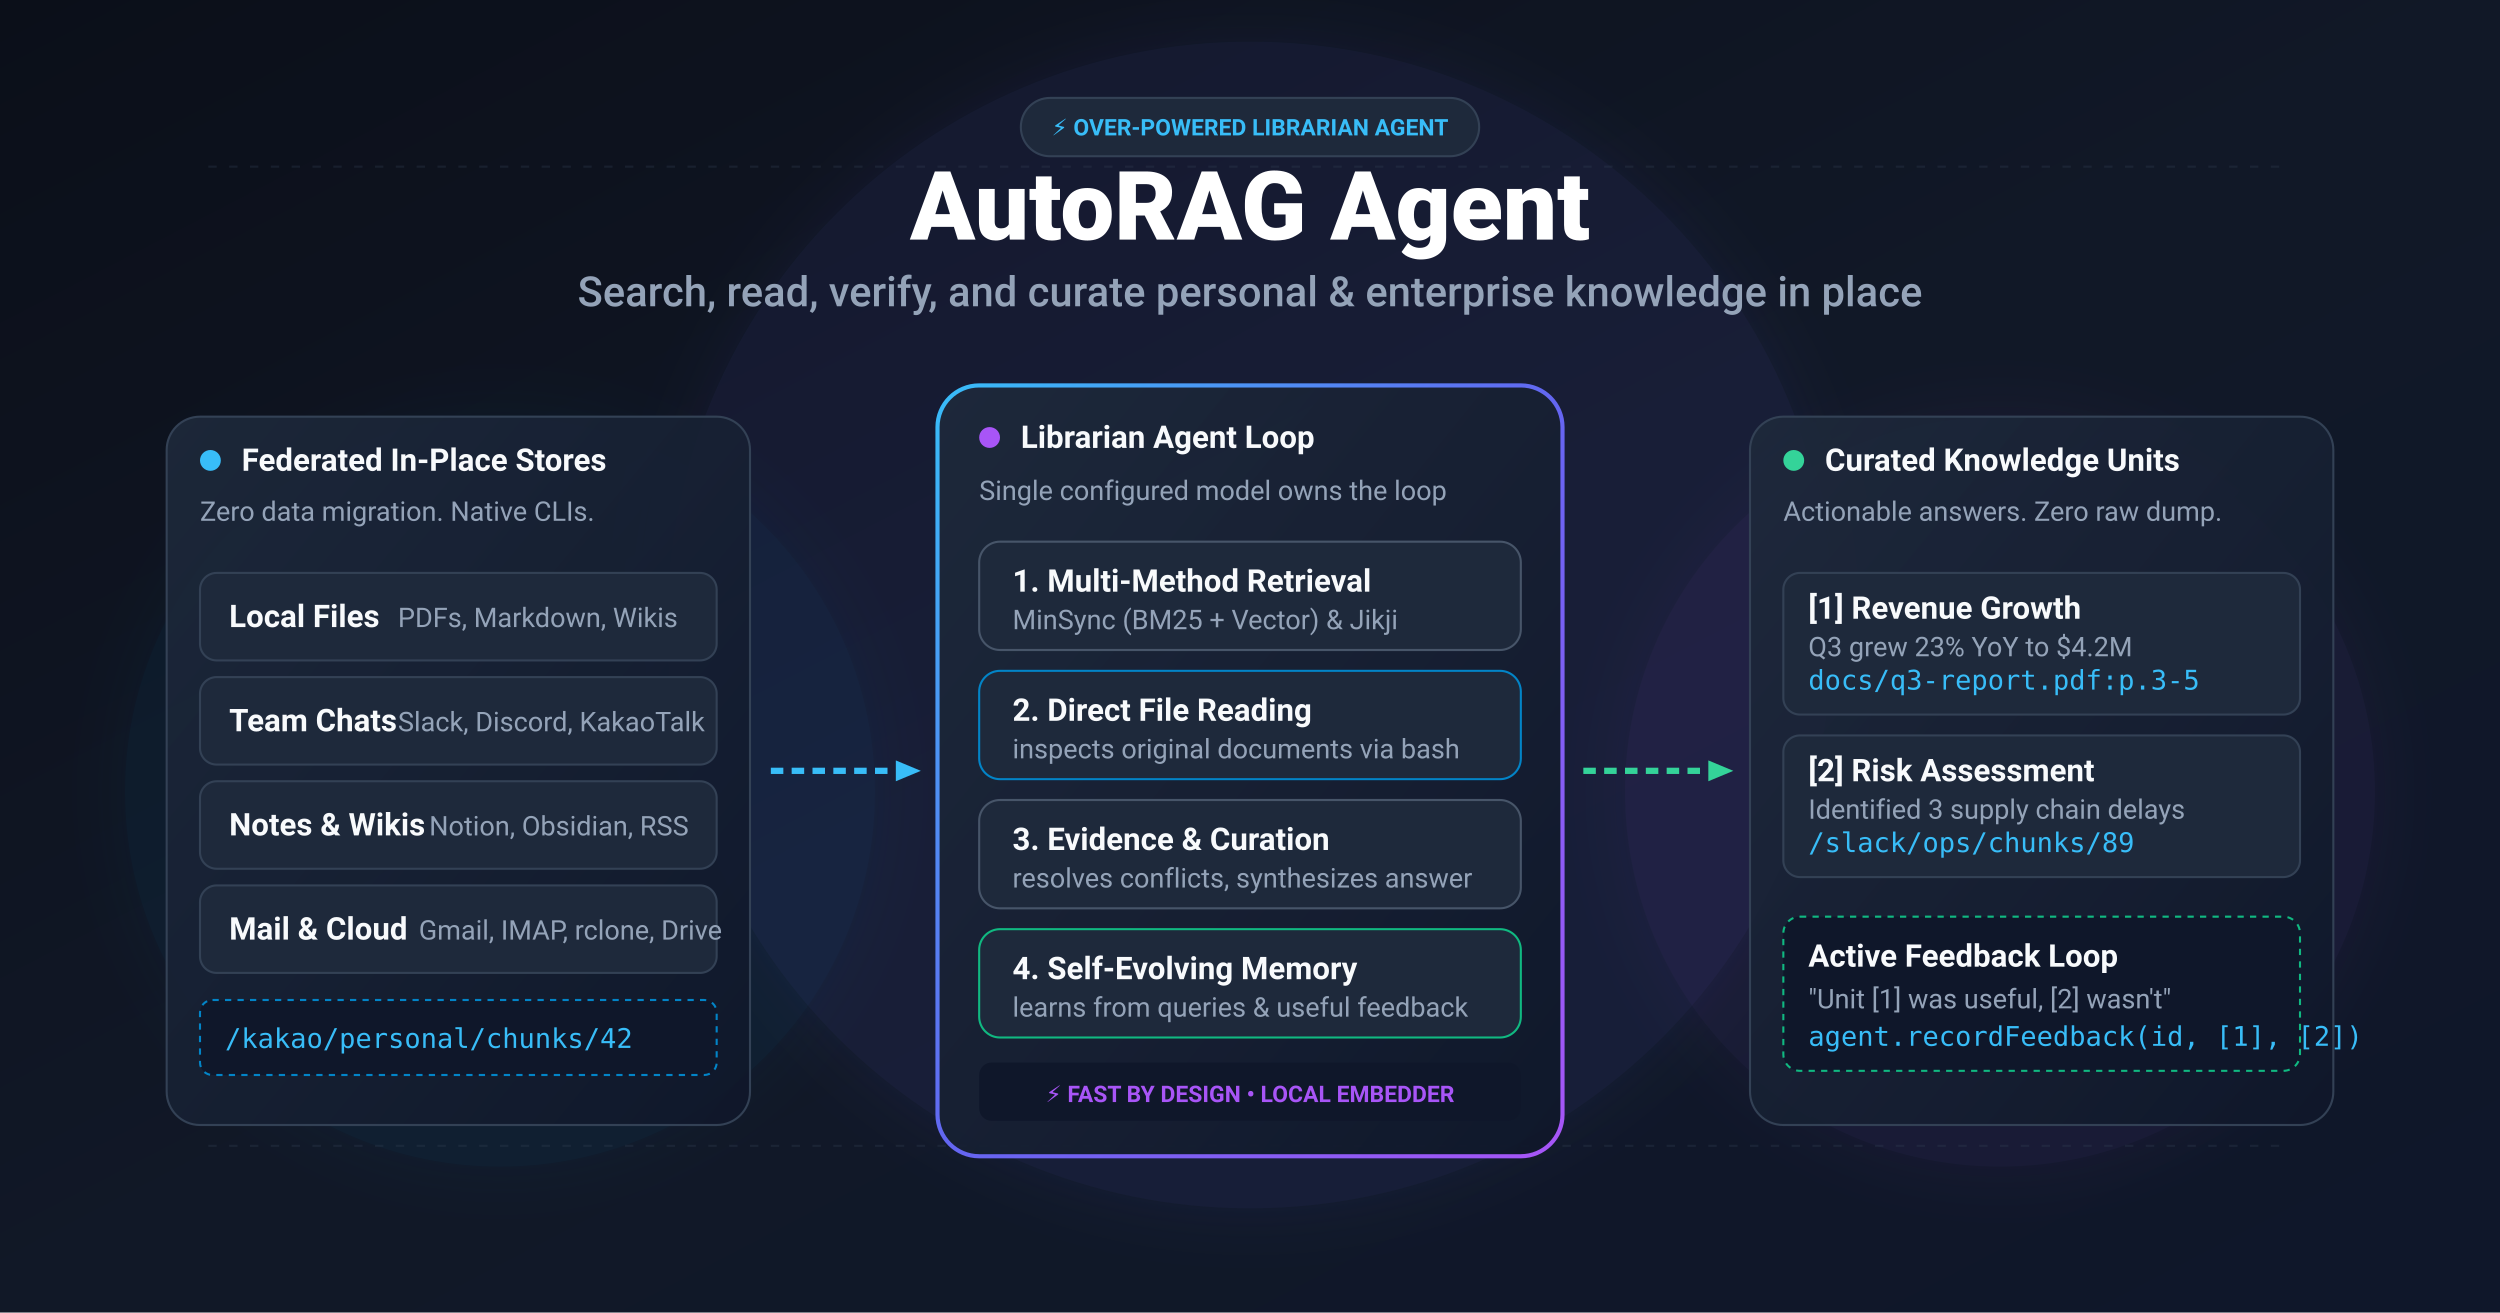
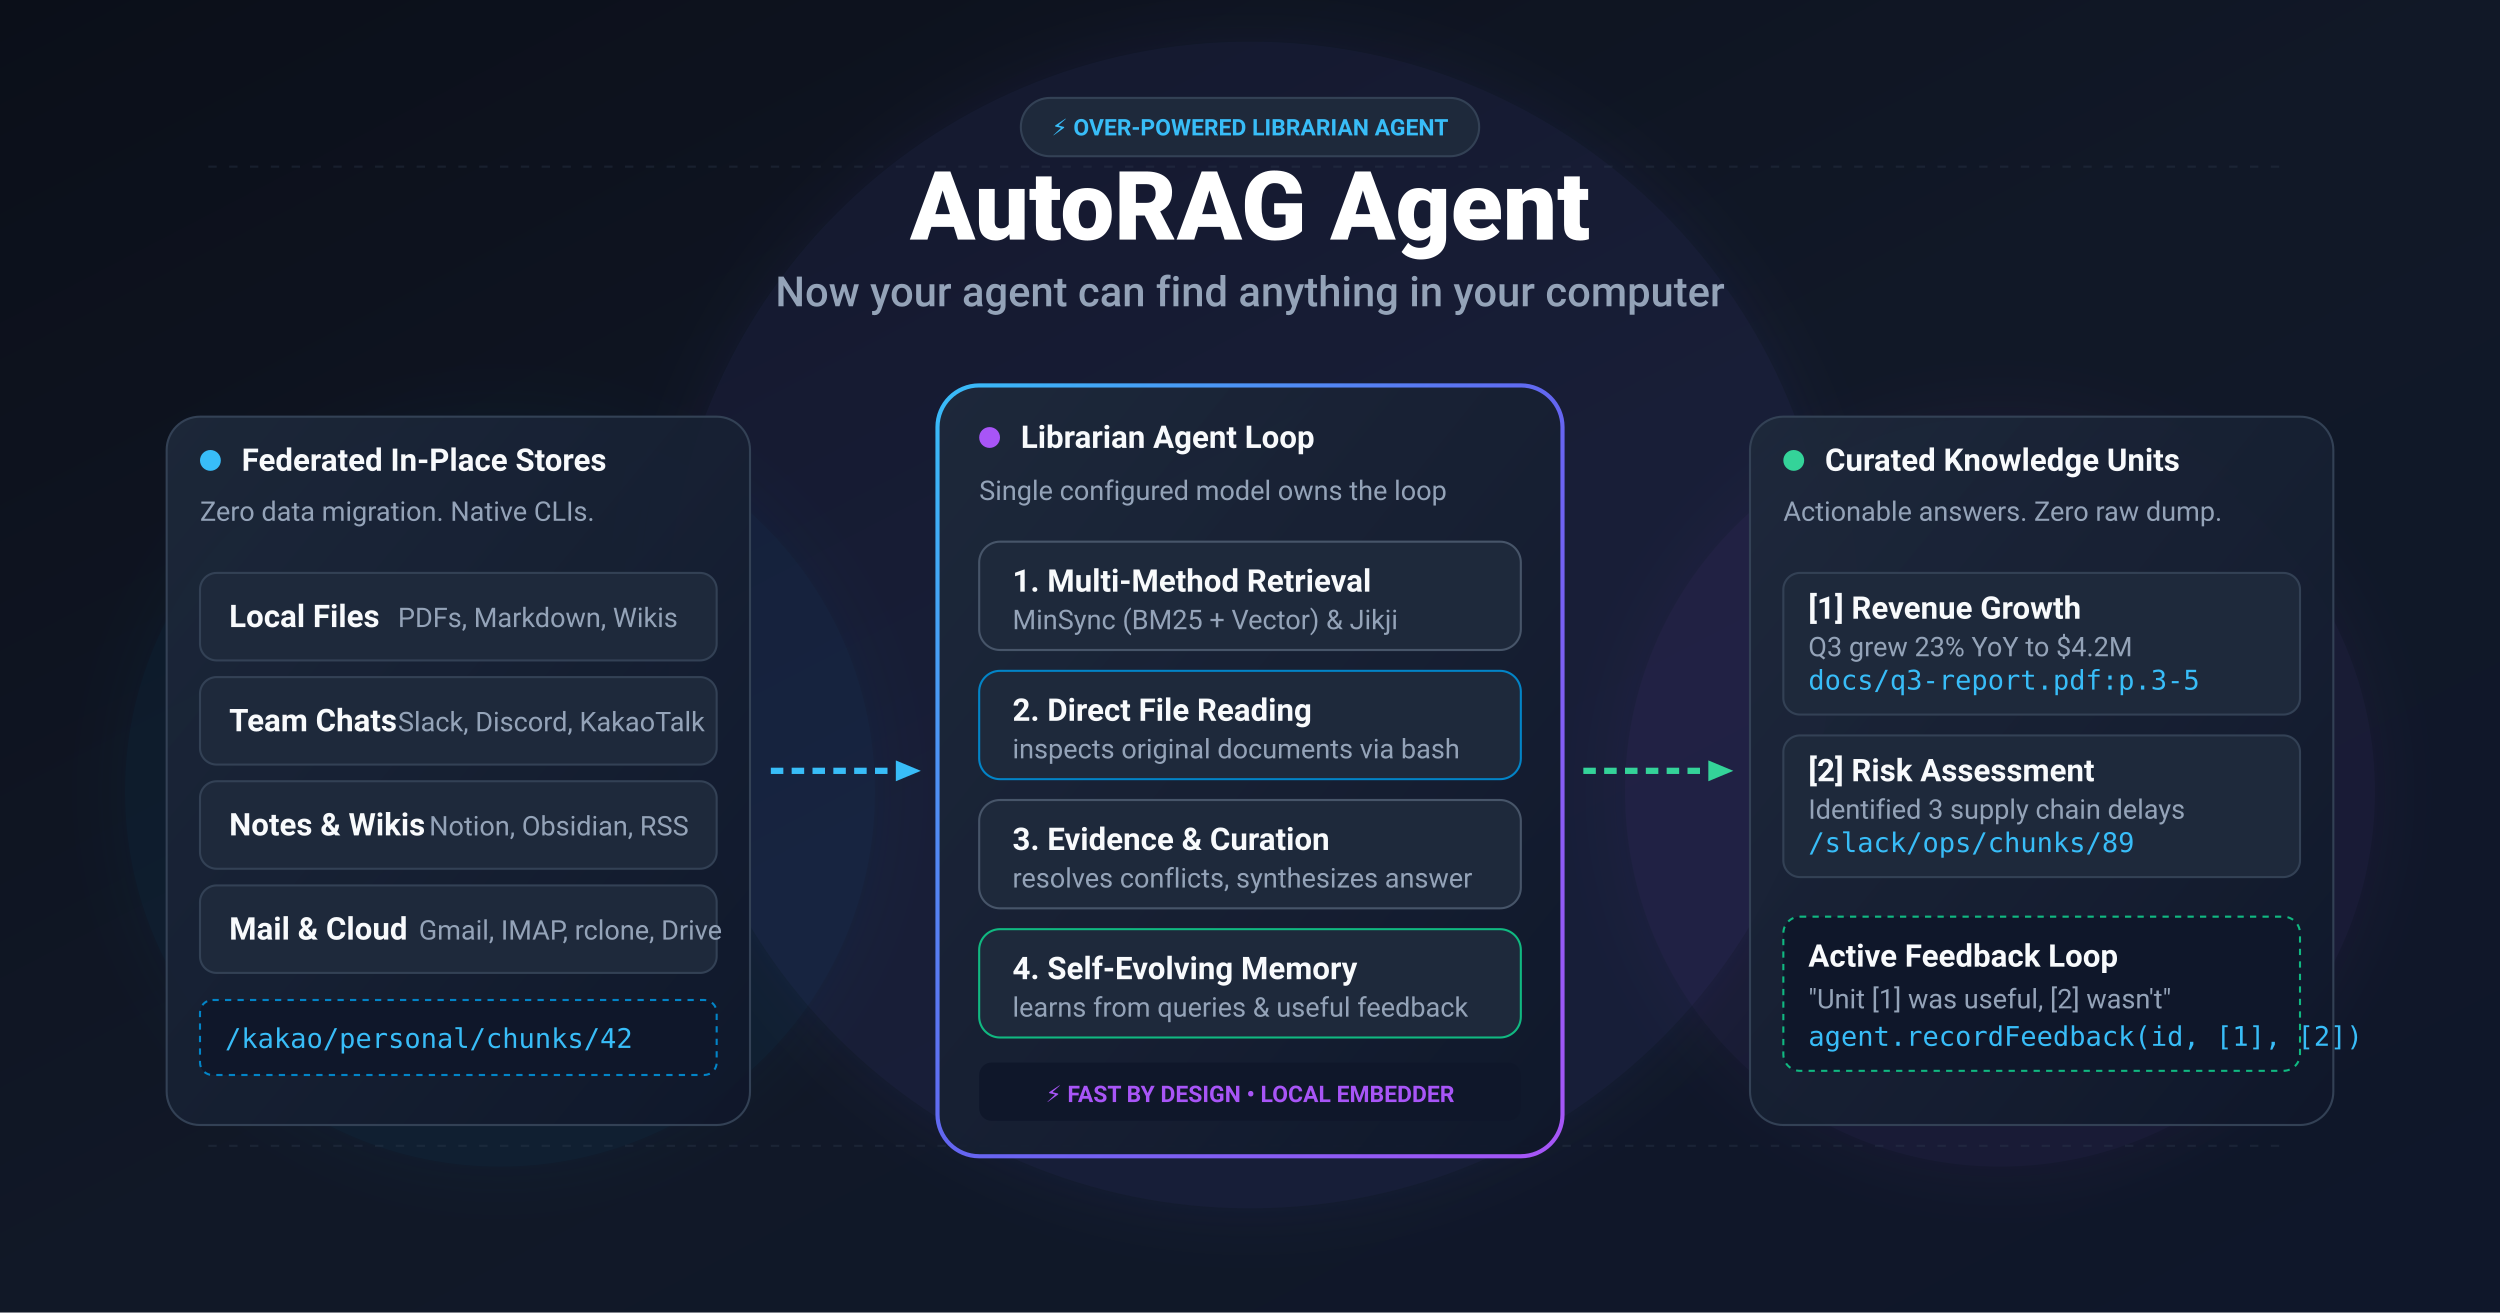
<svg xmlns="http://www.w3.org/2000/svg" viewBox="0 0 1200 630" width="100%" height="100%">
  <defs>
    <linearGradient id="bg" x1="0%" y1="0%" x2="100%" y2="100%">
      <stop offset="0%" stop-color="#0b0f19" />
      <stop offset="50%" stop-color="#111827" />
      <stop offset="100%" stop-color="#0f172a" />
    </linearGradient>
    <linearGradient id="cardGrad" x1="0%" y1="0%" x2="100%" y2="100%">
      <stop offset="0%" stop-color="#1e293b" stop-opacity="0.9" />
      <stop offset="100%" stop-color="#0f172a" stop-opacity="0.95" />
    </linearGradient>
    <linearGradient id="primaryGrad" x1="0%" y1="0%" x2="100%" y2="100%">
      <stop offset="0%" stop-color="#38bdf8" />
      <stop offset="50%" stop-color="#6366f1" />
      <stop offset="100%" stop-color="#a855f7" />
    </linearGradient>
    <linearGradient id="accentCyan" x1="0%" y1="0%" x2="100%" y2="0%">
      <stop offset="0%" stop-color="#38bdf8" />
      <stop offset="100%" stop-color="#06b6d4" />
    </linearGradient>
    <linearGradient id="accentGreen" x1="0%" y1="0%" x2="100%" y2="0%">
      <stop offset="0%" stop-color="#34d399" />
      <stop offset="100%" stop-color="#10b981" />
    </linearGradient>
    <linearGradient id="accentAmber" x1="0%" y1="0%" x2="100%" y2="0%">
      <stop offset="0%" stop-color="#fbbf24" />
      <stop offset="100%" stop-color="#f59e0b" />
    </linearGradient>
    <filter id="glow" x="-20%" y="-20%" width="140%" height="140%">
      <feGaussianBlur stdDeviation="16" result="blur" />
      <feComposite in="SourceGraphic" in2="blur" operator="over" />
    </filter>
  </defs>
  <style>
    .title { font-family: -apple-system, BlinkMacSystemFont, "Segoe UI", Roboto, sans-serif; font-weight: 800; font-size: 46px; fill: #ffffff; }
    .subtitle { font-family: -apple-system, BlinkMacSystemFont, "Segoe UI", Roboto, sans-serif; font-weight: 500; font-size: 20px; fill: #94a3b8; }
    .label { font-family: -apple-system, BlinkMacSystemFont, "Segoe UI", Roboto, sans-serif; font-weight: 700; font-size: 15px; fill: #f8fafc; }
    .sublabel { font-family: -apple-system, BlinkMacSystemFont, "Segoe UI", Roboto, sans-serif; font-weight: 400; font-size: 13px; fill: #94a3b8; }
    .mono { font-family: ui-monospace, SFMono-Regular, Menlo, Monaco, Consolas, monospace; font-size: 13px; fill: #38bdf8; }
    .tag { font-family: -apple-system, BlinkMacSystemFont, "Segoe UI", Roboto, sans-serif; font-weight: 600; font-size: 11px; text-anchor: middle; }
  </style>
  <rect width="1200" height="630" fill="url(#bg)" />
  <circle cx="600" cy="300" r="280" fill="#6366f1" opacity="0.08" filter="url(#glow)" />
  <circle cx="240" cy="380" r="180" fill="#0284c7" opacity="0.06" filter="url(#glow)" />
  <circle cx="960" cy="380" r="180" fill="#a855f7" opacity="0.06" filter="url(#glow)" />
  <path d="M100 80 H1100 M100 550 H1100" stroke="#334155" stroke-dasharray="4 6" opacity="0.3" />
  <g transform="translate(600, 75)" text-anchor="middle">
    <rect x="-110" y="-28" width="220" height="28" rx="14" fill="#1e293b" stroke="#334155" />
    <text y="-10" class="tag" fill="#38bdf8">⚡ OVER-POWERED LIBRARIAN AGENT</text>
    <text y="40" class="title">AutoRAG Agent</text>
-     <text y="72" class="subtitle">Search, read, verify, and curate personal &amp; enterprise knowledge in place</text>
+     <text y="72" class="subtitle">Now your agent can find anything in your computer</text>
  </g>
  <g transform="translate(80, 200)">
    <rect width="280" height="340" rx="16" fill="url(#cardGrad)" stroke="#334155" />
    <rect x="16" y="16" width="10" height="10" rx="5" fill="#38bdf8" />
    <text x="36" y="26" class="label" fill="#38bdf8">Federated In-Place Stores</text>
    <text x="16" y="50" class="sublabel">Zero data migration. Native CLIs.</text>
    <g transform="translate(16, 75)">
      <rect width="248" height="42" rx="8" fill="#1e293b" stroke="#334155" />
      <text x="14" y="26" class="label">Local Files</text>
      <text x="95" y="26" class="sublabel">PDFs, Markdown, Wikis</text>
    </g>
    <g transform="translate(16, 125)">
      <rect width="248" height="42" rx="8" fill="#1e293b" stroke="#334155" />
      <text x="14" y="26" class="label">Team Chats</text>
      <text x="95" y="26" class="sublabel">Slack, Discord, KakaoTalk</text>
    </g>
    <g transform="translate(16, 175)">
      <rect width="248" height="42" rx="8" fill="#1e293b" stroke="#334155" />
      <text x="14" y="26" class="label">Notes &amp; Wikis</text>
      <text x="110" y="26" class="sublabel">Notion, Obsidian, RSS</text>
    </g>
    <g transform="translate(16, 225)">
      <rect width="248" height="42" rx="8" fill="#1e293b" stroke="#334155" />
      <text x="14" y="26" class="label">Mail &amp; Cloud</text>
      <text x="105" y="26" class="sublabel">Gmail, IMAP, rclone, Drive</text>
    </g>
    <g transform="translate(16, 280)">
      <rect width="248" height="36" rx="6" fill="#0f172a" stroke="#0284c7" stroke-dasharray="3 3" />
      <text x="12" y="23" class="mono">/kakao/personal/chunks/42</text>
    </g>
  </g>
  <path d="M370 370 H430" stroke="#38bdf8" stroke-width="3" stroke-dasharray="6 4" />
  <polygon points="430,365 442,370 430,375" fill="#38bdf8" />
  <g transform="translate(450, 185)">
    <rect width="300" height="370" rx="20" fill="url(#cardGrad)" stroke="url(#primaryGrad)" stroke-width="2" />
    <rect x="20" y="20" width="10" height="10" rx="5" fill="#a855f7" />
    <text x="40" y="30" class="label" fill="#e2e8f0">Librarian Agent Loop</text>
    <text x="20" y="55" class="sublabel">Single configured model owns the loop</text>
    <g transform="translate(20, 75)">
      <rect width="260" height="52" rx="10" fill="#1e293b" stroke="#475569" />
      <text x="16" y="24" class="label">1. Multi-Method Retrieval</text>
      <text x="16" y="42" class="sublabel">MinSync (BM25 + Vector) &amp; Jikji</text>
    </g>
    <g transform="translate(20, 137)">
      <rect width="260" height="52" rx="10" fill="#1e293b" stroke="#0284c7" />
      <text x="16" y="24" class="label" fill="#38bdf8">2. Direct File Reading</text>
      <text x="16" y="42" class="sublabel">inspects original documents via bash</text>
    </g>
    <g transform="translate(20, 199)">
      <rect width="260" height="52" rx="10" fill="#1e293b" stroke="#475569" />
      <text x="16" y="24" class="label">3. Evidence &amp; Curation</text>
      <text x="16" y="42" class="sublabel">resolves conflicts, synthesizes answer</text>
    </g>
    <g transform="translate(20, 261)">
      <rect width="260" height="52" rx="10" fill="#1e293b" stroke="#10b981" />
      <text x="16" y="24" class="label" fill="#34d399">4. Self-Evolving Memory</text>
      <text x="16" y="42" class="sublabel">learns from queries &amp; useful feedback</text>
    </g>
    <g transform="translate(20, 325)">
      <rect width="260" height="28" rx="6" fill="#0f172a" />
      <text x="130" y="19" class="tag" fill="#a855f7">⚡ FAST BY DESIGN • LOCAL EMBEDDER</text>
    </g>
  </g>
  <path d="M760 370 H820" stroke="#34d399" stroke-width="3" stroke-dasharray="6 4" />
  <polygon points="820,365 832,370 820,375" fill="#34d399" />
  <g transform="translate(840, 200)">
    <rect width="280" height="340" rx="16" fill="url(#cardGrad)" stroke="#334155" />
    <rect x="16" y="16" width="10" height="10" rx="5" fill="#34d399" />
    <text x="36" y="26" class="label" fill="#34d399">Curated Knowledge Units</text>
    <text x="16" y="50" class="sublabel">Actionable answers. Zero raw dump.</text>
    <g transform="translate(16, 75)">
      <rect width="248" height="68" rx="8" fill="#1e293b" stroke="#334155" />
      <text x="12" y="22" class="label" fill="#38bdf8">[1] Revenue Growth</text>
      <text x="12" y="40" class="sublabel">Q3 grew 23% YoY to $4.2M</text>
      <text x="12" y="56" class="mono" font-size="11">docs/q3-report.pdf:p.3-5</text>
    </g>
    <g transform="translate(16, 153)">
      <rect width="248" height="68" rx="8" fill="#1e293b" stroke="#334155" />
      <text x="12" y="22" class="label" fill="#38bdf8">[2] Risk Assessment</text>
      <text x="12" y="40" class="sublabel">Identified 3 supply chain delays</text>
      <text x="12" y="56" class="mono" font-size="11">/slack/ops/chunks/89</text>
    </g>
    <g transform="translate(16, 240)">
      <rect width="248" height="74" rx="8" fill="#0f172a" stroke="#10b981" stroke-dasharray="3 3" />
      <text x="12" y="24" class="label" fill="#34d399">Active Feedback Loop</text>
      <text x="12" y="44" class="sublabel">"Unit [1] was useful, [2] wasn't"</text>
      <text x="12" y="62" class="mono" font-size="11">agent.recordFeedback(id, [1], [2])</text>
    </g>
  </g>
</svg>
